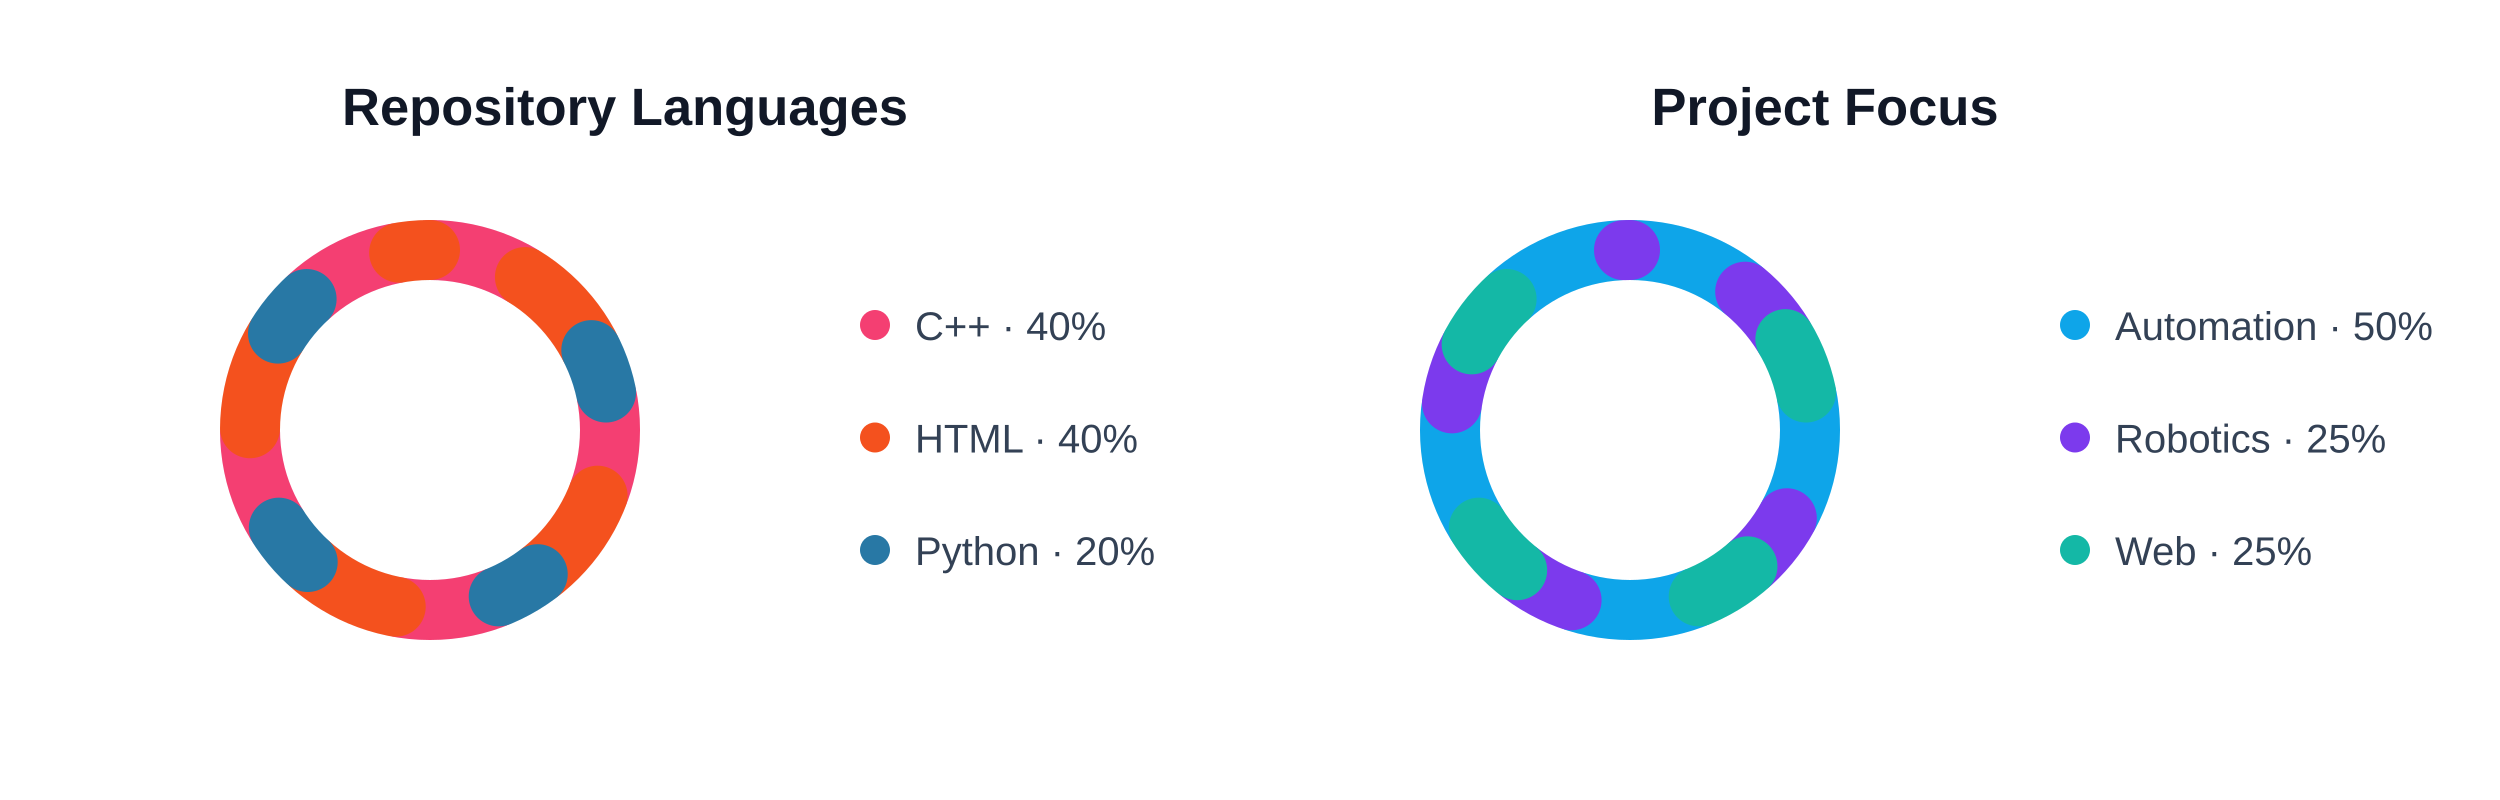
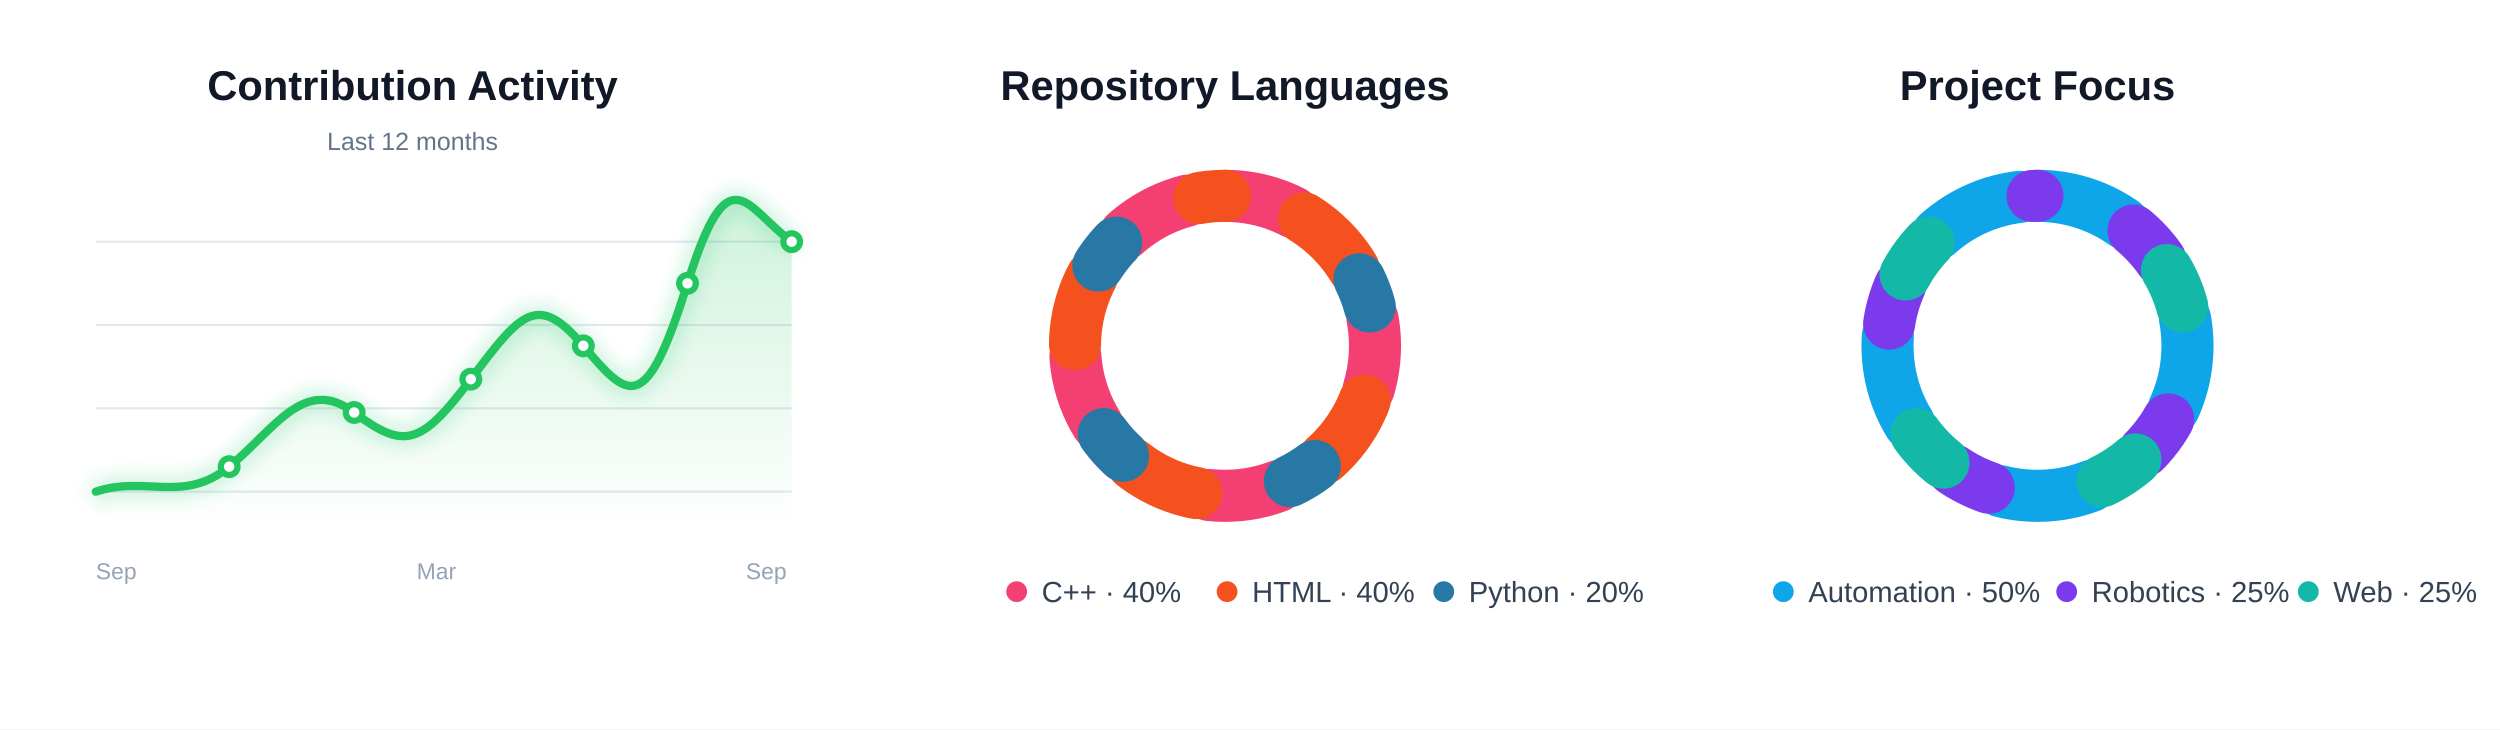
- <svg xmlns="http://www.w3.org/2000/svg" width="1000" height="320" viewBox="0 0 1000 320" role="img" aria-labelledby="title desc">
-   <rect width="1000" height="320" fill="#ffffff" />
+ <svg xmlns="http://www.w3.org/2000/svg" width="1200" height="350" viewBox="0 0 1200 350" role="img" aria-labelledby="title desc">
+   <defs>
+     <linearGradient id="activityFill" x1="0" y1="0" x2="0" y2="1">
+       <stop offset="0" stop-color="#22c55e" stop-opacity=".22" />
+       <stop offset="1" stop-color="#22c55e" stop-opacity="0" />
+     </linearGradient>
+     <filter id="greenGlow" x="-20%" y="-80%" width="140%" height="260%">
+       <feGaussianBlur stdDeviation="5" result="blur" />
+       <feFlood flood-color="#22c55e" flood-opacity=".48" result="color" />
+       <feComposite in="color" in2="blur" operator="in" result="shadow" />
+       <feMerge>
+         <feMergeNode in="shadow" />
+         <feMergeNode in="SourceGraphic" />
+       </feMerge>
+     </filter>
+   </defs>
+   <rect width="1200" height="350" fill="#ffffff" />
  <g font-family="'Segoe UI',Arial,sans-serif">
-     <g transform="translate(40 22)">
-       <text x="210" y="28" text-anchor="middle" fill="#111827" font-size="21" font-weight="700">Repository Languages</text>
-       <g transform="translate(132 150) rotate(-90)" fill="none" stroke-width="24" stroke-linecap="round" pathLength="100">
-         <circle r="72" stroke="#f1f5f9" />
-         <circle r="72" stroke="#f43f72" pathLength="100" stroke-dasharray="38 62" stroke-dashoffset="0" />
-         <circle r="72" stroke="#f4511e" pathLength="100" stroke-dasharray="38 62" stroke-dashoffset="-40" />
-         <circle r="72" stroke="#2878a5" pathLength="100" stroke-dasharray="18 82" stroke-dashoffset="-80" />
+     <g transform="translate(28 24)">
+       <text x="170" y="24" text-anchor="middle" fill="#111827" font-size="20" font-weight="700">Contribution Activity</text>
+       <text x="170" y="48" text-anchor="middle" fill="#64748b" font-size="12">Last 12 months</text>
+       <g stroke="#e2e8f0" stroke-width="1">
+         <path d="M18 92 H352" />
+         <path d="M18 132 H352" />
+         <path d="M18 172 H352" />
+         <path d="M18 212 H352" />
      </g>
-       <circle cx="310" cy="108" r="6" fill="#f43f72" />
-       <text x="326" y="114" fill="#334155" font-size="16">C++ · 40%</text>
-       <circle cx="310" cy="153" r="6" fill="#f4511e" />
-       <text x="326" y="159" fill="#334155" font-size="16">HTML · 40%</text>
-       <circle cx="310" cy="198" r="6" fill="#2878a5" />
-       <text x="326" y="204" fill="#334155" font-size="16">Python · 20%</text>
+       <path d="M18 212 C42 204 60 218 82 200 S118 156 142 174 S174 190 198 158 S230 116 252 142 S282 176 302 112 S330 76 352 92 L352 230 L18 230 Z" fill="url(#activityFill)" />
+       <path d="M18 212 C42 204 60 218 82 200 S118 156 142 174 S174 190 198 158 S230 116 252 142 S282 176 302 112 S330 76 352 92" fill="none" stroke="#22c55e" stroke-width="4" stroke-linecap="round" stroke-linejoin="round" filter="url(#greenGlow)" />
+       <g fill="#ffffff" stroke="#22c55e" stroke-width="3">
+         <circle cx="82" cy="200" r="4" />
+         <circle cx="142" cy="174" r="4" />
+         <circle cx="198" cy="158" r="4" />
+         <circle cx="252" cy="142" r="4" />
+         <circle cx="302" cy="112" r="4" />
+         <circle cx="352" cy="92" r="4" />
+       </g>
+       <text x="18" y="254" fill="#94a3b8" font-size="11">Sep</text>
+       <text x="172" y="254" fill="#94a3b8" font-size="11">Mar</text>
+       <text x="330" y="254" fill="#94a3b8" font-size="11">Sep</text>
    </g>
-     <g transform="translate(520 22)">
-       <text x="210" y="28" text-anchor="middle" fill="#111827" font-size="21" font-weight="700">Project Focus</text>
-       <g transform="translate(132 150) rotate(-90)" fill="none" stroke-width="24" stroke-linecap="round">
-         <circle r="72" stroke="#f1f5f9" />
-         <circle r="72" stroke="#0ea5e9" pathLength="100" stroke-dasharray="48 52" stroke-dashoffset="0" />
-         <circle r="72" stroke="#7c3aed" pathLength="100" stroke-dasharray="23 77" stroke-dashoffset="-50" />
-         <circle r="72" stroke="#14b8a6" pathLength="100" stroke-dasharray="23 77" stroke-dashoffset="-75" />
+     <g transform="translate(418 24)">
+       <text x="170" y="24" text-anchor="middle" fill="#111827" font-size="20" font-weight="700">Repository Languages</text>
+       <g transform="translate(170 142) rotate(-90)" fill="none" stroke-width="25" stroke-linecap="round">
+         <circle r="72" stroke="#f43f72" pathLength="100" stroke-dasharray="34 66" stroke-dashoffset="0" />
+         <circle r="72" stroke="#f4511e" pathLength="100" stroke-dasharray="34 66" stroke-dashoffset="-40" />
+         <circle r="72" stroke="#2878a5" pathLength="100" stroke-dasharray="14 86" stroke-dashoffset="-80" />
      </g>
-       <circle cx="310" cy="108" r="6" fill="#0ea5e9" />
-       <text x="326" y="114" fill="#334155" font-size="16">Automation · 50%</text>
-       <circle cx="310" cy="153" r="6" fill="#7c3aed" />
-       <text x="326" y="159" fill="#334155" font-size="16">Robotics · 25%</text>
-       <circle cx="310" cy="198" r="6" fill="#14b8a6" />
-       <text x="326" y="204" fill="#334155" font-size="16">Web · 25%</text>
+       <g font-size="14" fill="#334155">
+         <circle cx="70" cy="260" r="5" fill="#f43f72" />
+         <text x="82" y="265">C++ · 40%</text>
+         <circle cx="171" cy="260" r="5" fill="#f4511e" />
+         <text x="183" y="265">HTML · 40%</text>
+         <circle cx="275" cy="260" r="5" fill="#2878a5" />
+         <text x="287" y="265">Python · 20%</text>
+       </g>
+     </g>
+     <g transform="translate(808 24)">
+       <text x="170" y="24" text-anchor="middle" fill="#111827" font-size="20" font-weight="700">Project Focus</text>
+       <g transform="translate(170 142) rotate(-90)" fill="none" stroke-width="25" stroke-linecap="round">
+         <circle r="72" stroke="#0ea5e9" pathLength="100" stroke-dasharray="44 56" stroke-dashoffset="0" />
+         <circle r="72" stroke="#7c3aed" pathLength="100" stroke-dasharray="19 81" stroke-dashoffset="-50" />
+         <circle r="72" stroke="#14b8a6" pathLength="100" stroke-dasharray="19 81" stroke-dashoffset="-75" />
+       </g>
+       <g font-size="14" fill="#334155">
+         <circle cx="48" cy="260" r="5" fill="#0ea5e9" />
+         <text x="60" y="265">Automation · 50%</text>
+         <circle cx="184" cy="260" r="5" fill="#7c3aed" />
+         <text x="196" y="265">Robotics · 25%</text>
+         <circle cx="300" cy="260" r="5" fill="#14b8a6" />
+         <text x="312" y="265">Web · 25%</text>
+       </g>
    </g>
  </g>
</svg>
